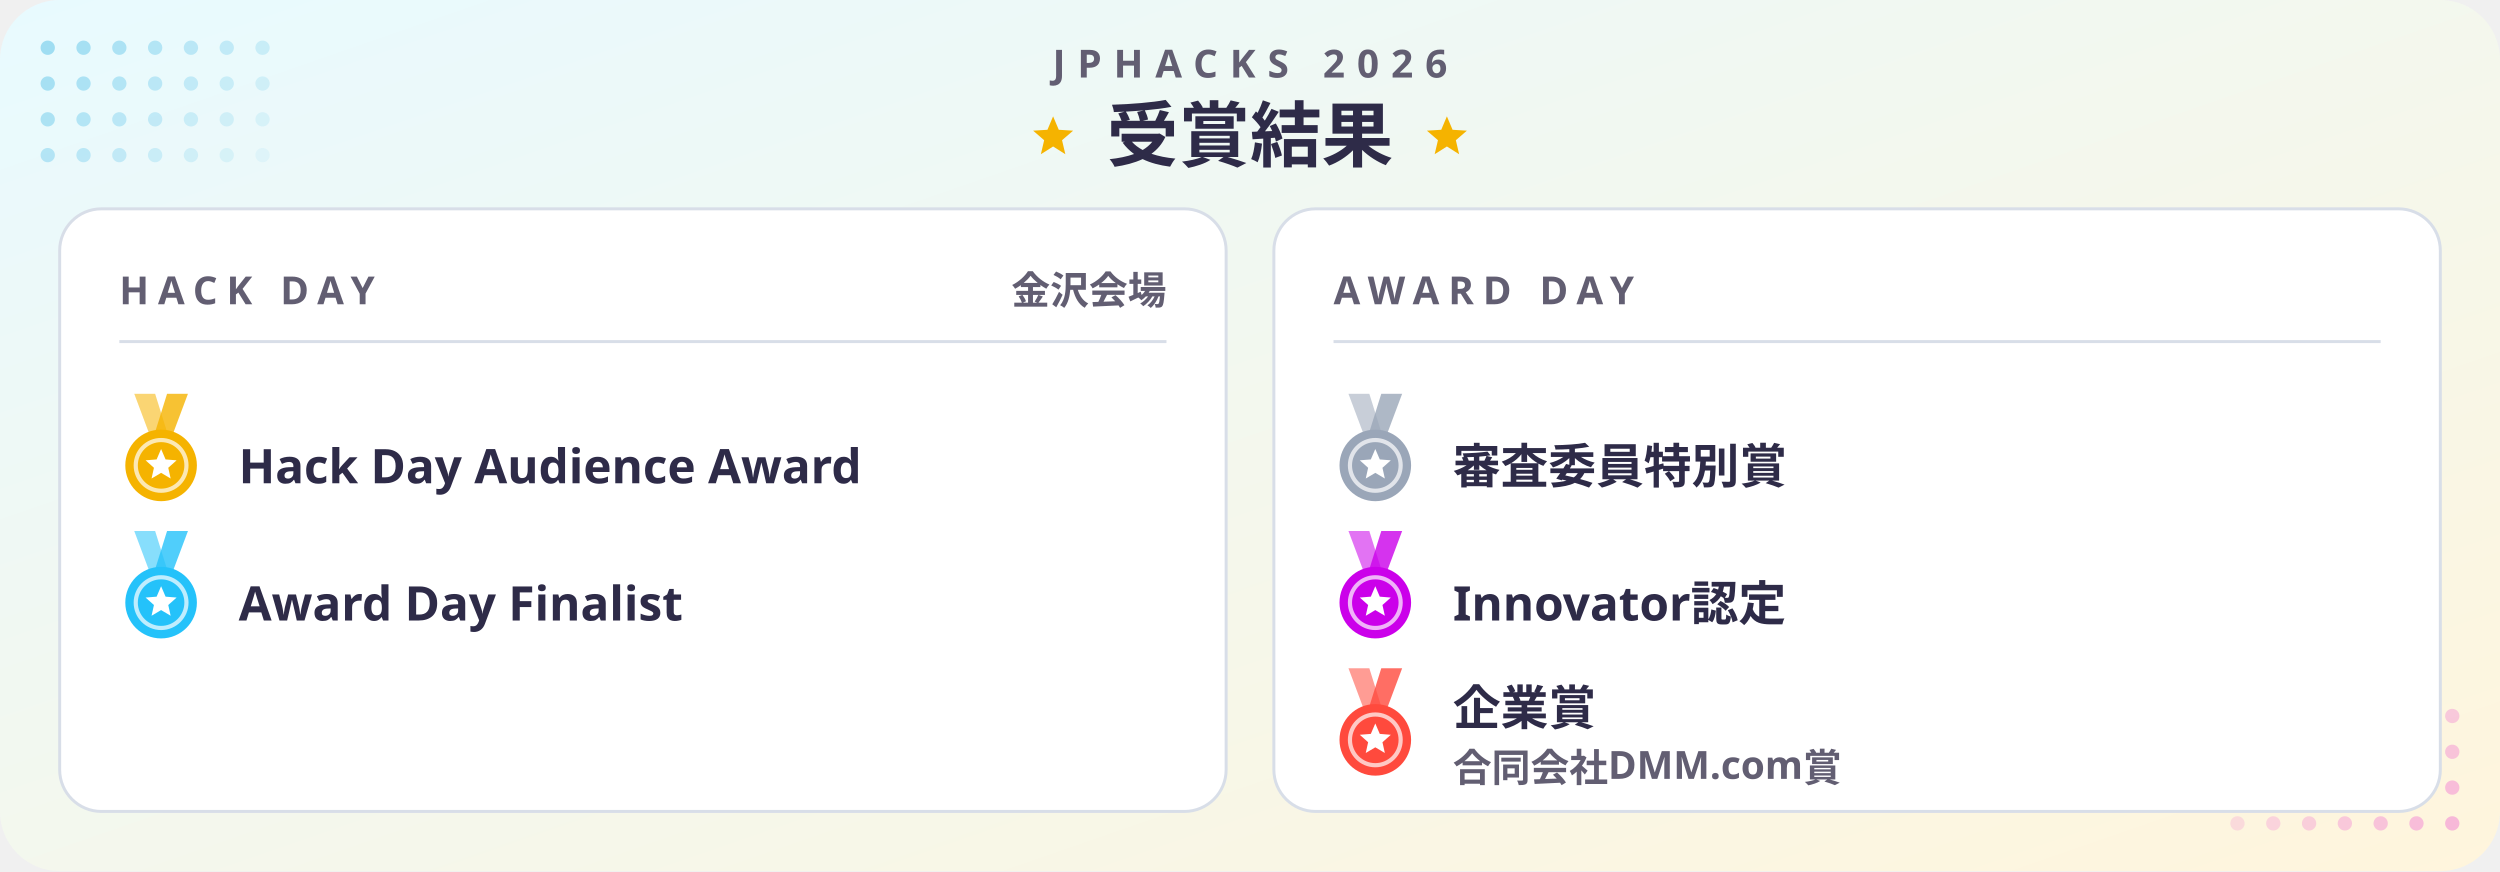
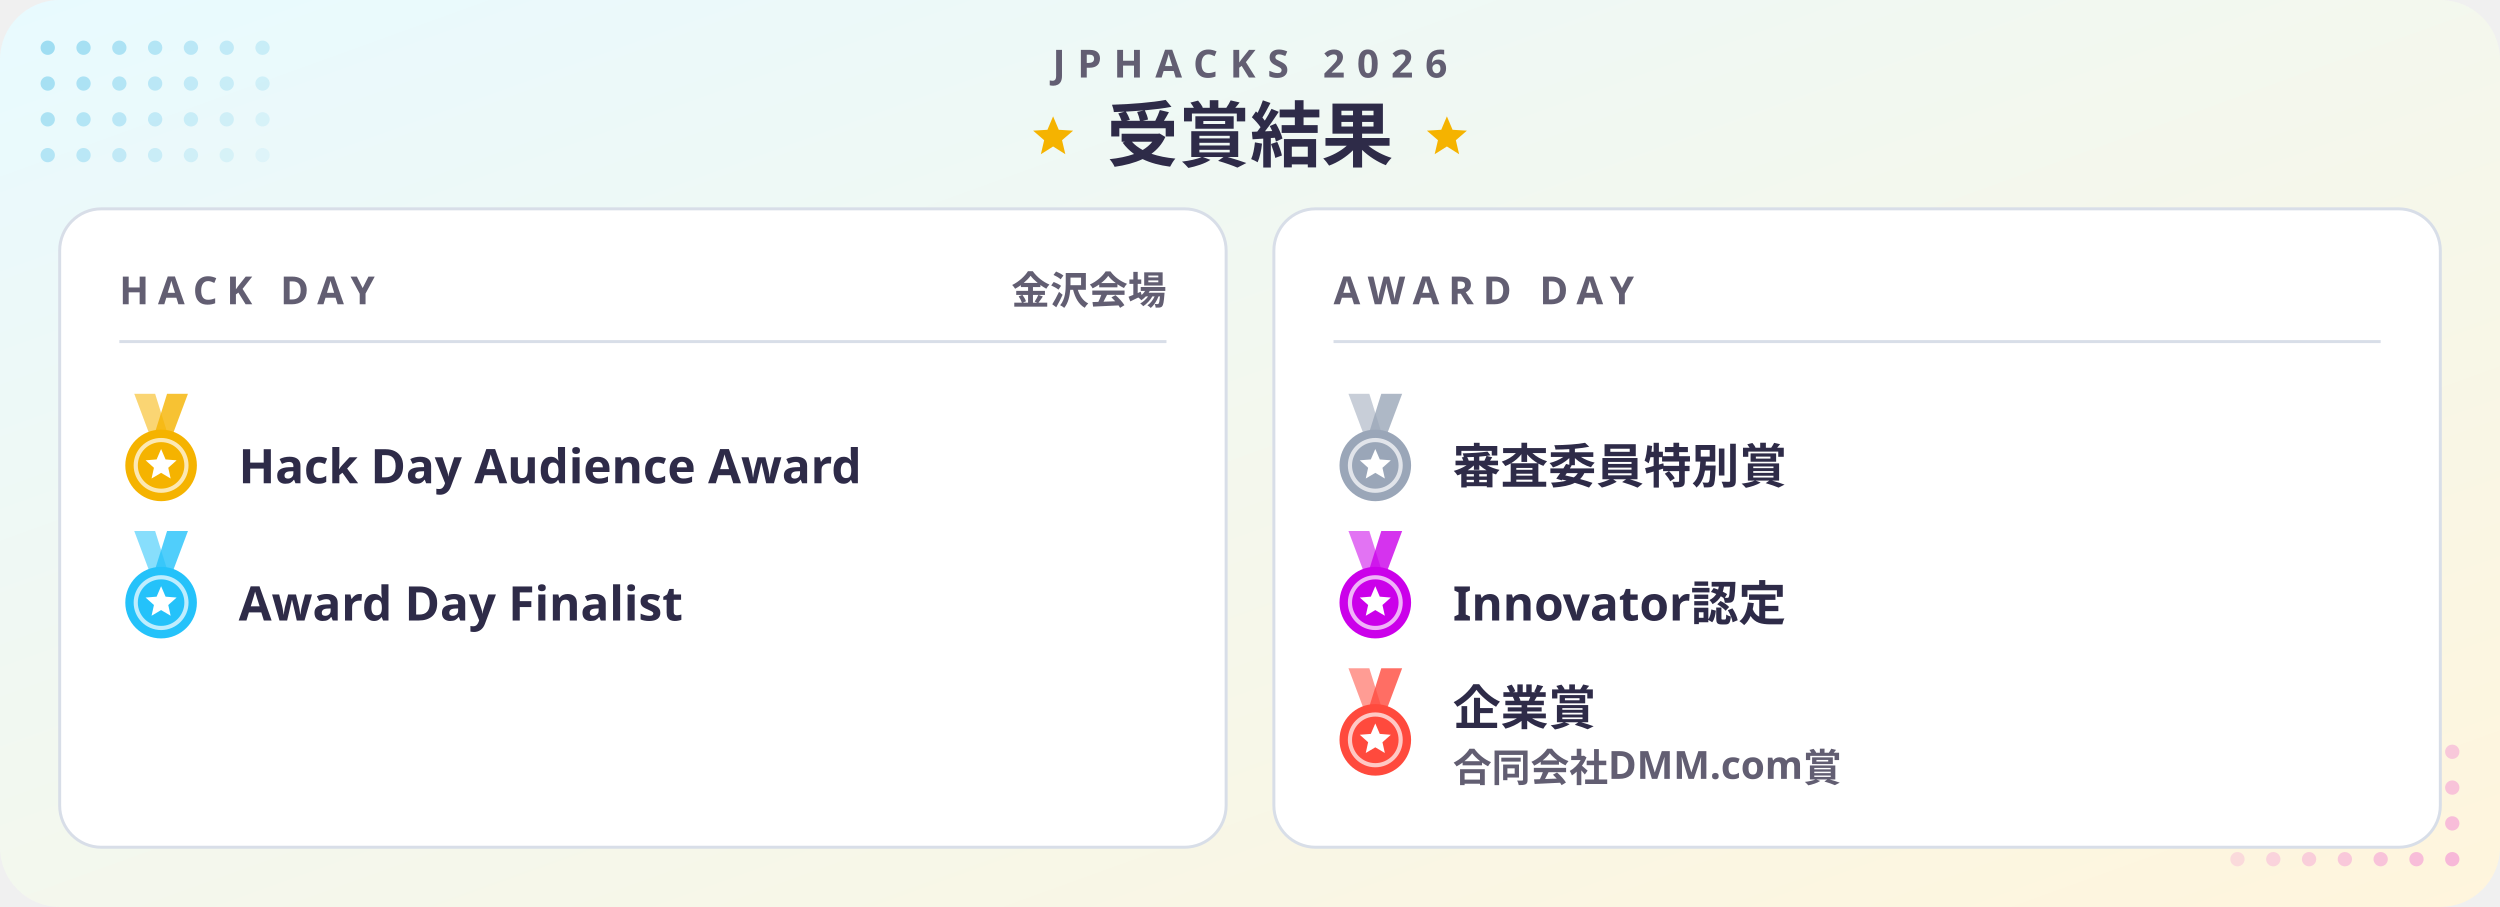
- <svg xmlns="http://www.w3.org/2000/svg" viewBox="0 0 838 292" width="838" height="292" role="img">
+ <svg xmlns="http://www.w3.org/2000/svg" viewBox="0 0 838 304" width="838" height="304" role="img">
  <defs>
    <filter id="glow" x="-30%" y="-30%" width="160%" height="160%">
      <feGaussianBlur stdDeviation="1.6" result="b" />
      <feMerge>
        <feMergeNode in="b" />
        <feMergeNode in="SourceGraphic" />
      </feMerge>
    </filter>
    <linearGradient id="brand" x1="0" y1="0" x2="1" y2="0">
      <stop offset="0" stop-color="#C03BFF" />
      <stop offset=".55" stop-color="#6F86FF" />
      <stop offset="1" stop-color="#22C4FA" />
    </linearGradient>
    <linearGradient id="bg" x1="0" y1="0" x2="1" y2="1">
      <stop offset="0" stop-color="#E8FAFF" />
      <stop offset="1" stop-color="#FFF5DC" />
    </linearGradient>
    <style>
.jp{font-family:'Hiragino Sans','Hiragino Kaku Gothic ProN','Yu Gothic UI','Yu Gothic','Meiryo','Noto Sans JP','Noto Sans CJK JP',sans-serif}
.disp{font-family:Impact,Haettenschweiler,'Anton','Arial Narrow Bold','Arial Black',sans-serif}
.gh{font-family:-apple-system,BlinkMacSystemFont,'Segoe UI','Noto Sans',Helvetica,Arial,sans-serif}
.rnd{font-family:RcRounded,'Hiragino Maru Gothic ProN','Yu Gothic UI','Noto Sans JP',sans-serif}
.hand{font-family:RcHand,'Hiragino Maru Gothic ProN','Yu Gothic UI','Noto Sans JP',sans-serif}
.mono{font-family:ui-monospace,SFMono-Regular,'Cascadia Mono',Consolas,'Liberation Mono',monospace}

@keyframes bob{0%,100%{transform:translateY(0)}50%{transform:translateY(-5px)}}
@keyframes blink{0%,90%,100%{transform:scaleY(1)}94%{transform:scaleY(.12)}}
@keyframes flow{to{stroke-dashoffset:-28}}
@keyframes pulse{0%,100%{opacity:.55}50%{opacity:1}}
.bob{animation:bob 2.6s ease-in-out infinite}
.eyes{transform-box:fill-box;transform-origin:center;animation:blink 4.8s infinite}
.flow{stroke-dasharray:6 8;animation:flow 1.1s linear infinite}
.pulse{animation:pulse 2.4s ease-in-out infinite}
@media (prefers-reduced-motion:reduce){.bob,.eyes,.flow,.pulse{animation:none}}
</style>
  </defs>
-   <rect width="838" height="292" rx="20" fill="url(#bg)" />
+   <rect width="838" height="304" rx="20" fill="url(#bg)" />
  <clipPath id="card">
-     <rect width="838" height="292" rx="20" />
+     <rect width="838" height="304" rx="20" />
  </clipPath>
  <g clip-path="url(#card)">
    <circle cx="16" cy="16" r="2.4" fill="#9FDDF2" opacity="1.00" />
    <circle cx="28" cy="16" r="2.4" fill="#9FDDF2" opacity="0.91" />
    <circle cx="40" cy="16" r="2.4" fill="#9FDDF2" opacity="0.82" />
    <circle cx="52" cy="16" r="2.4" fill="#9FDDF2" opacity="0.73" />
    <circle cx="64" cy="16" r="2.4" fill="#9FDDF2" opacity="0.64" />
    <circle cx="76" cy="16" r="2.4" fill="#9FDDF2" opacity="0.55" />
    <circle cx="88" cy="16" r="2.4" fill="#9FDDF2" opacity="0.45" />
    <circle cx="16" cy="28" r="2.4" fill="#9FDDF2" opacity="0.91" />
    <circle cx="28" cy="28" r="2.4" fill="#9FDDF2" opacity="0.82" />
    <circle cx="40" cy="28" r="2.4" fill="#9FDDF2" opacity="0.73" />
    <circle cx="52" cy="28" r="2.4" fill="#9FDDF2" opacity="0.64" />
    <circle cx="64" cy="28" r="2.4" fill="#9FDDF2" opacity="0.55" />
    <circle cx="76" cy="28" r="2.4" fill="#9FDDF2" opacity="0.45" />
    <circle cx="88" cy="28" r="2.4" fill="#9FDDF2" opacity="0.36" />
    <circle cx="16" cy="40" r="2.4" fill="#9FDDF2" opacity="0.82" />
    <circle cx="28" cy="40" r="2.4" fill="#9FDDF2" opacity="0.73" />
    <circle cx="40" cy="40" r="2.4" fill="#9FDDF2" opacity="0.64" />
    <circle cx="52" cy="40" r="2.4" fill="#9FDDF2" opacity="0.55" />
    <circle cx="64" cy="40" r="2.4" fill="#9FDDF2" opacity="0.45" />
    <circle cx="76" cy="40" r="2.4" fill="#9FDDF2" opacity="0.36" />
    <circle cx="88" cy="40" r="2.4" fill="#9FDDF2" opacity="0.27" />
    <circle cx="16" cy="52" r="2.4" fill="#9FDDF2" opacity="0.73" />
    <circle cx="28" cy="52" r="2.4" fill="#9FDDF2" opacity="0.64" />
    <circle cx="40" cy="52" r="2.4" fill="#9FDDF2" opacity="0.55" />
    <circle cx="52" cy="52" r="2.4" fill="#9FDDF2" opacity="0.45" />
    <circle cx="64" cy="52" r="2.4" fill="#9FDDF2" opacity="0.36" />
    <circle cx="76" cy="52" r="2.4" fill="#9FDDF2" opacity="0.27" />
    <circle cx="88" cy="52" r="2.4" fill="#9FDDF2" opacity="0.18" />
-     <g transform="translate(838 292) scale(-1 -1)">
+     <g transform="translate(838 304) scale(-1 -1)">
      <circle cx="16" cy="16" r="2.4" fill="#F7B8D8" opacity="1.00" />
      <circle cx="28" cy="16" r="2.4" fill="#F7B8D8" opacity="0.91" />
      <circle cx="40" cy="16" r="2.4" fill="#F7B8D8" opacity="0.82" />
      <circle cx="52" cy="16" r="2.4" fill="#F7B8D8" opacity="0.73" />
      <circle cx="64" cy="16" r="2.4" fill="#F7B8D8" opacity="0.64" />
      <circle cx="76" cy="16" r="2.4" fill="#F7B8D8" opacity="0.55" />
      <circle cx="88" cy="16" r="2.4" fill="#F7B8D8" opacity="0.45" />
      <circle cx="16" cy="28" r="2.4" fill="#F7B8D8" opacity="0.91" />
      <circle cx="28" cy="28" r="2.4" fill="#F7B8D8" opacity="0.82" />
      <circle cx="40" cy="28" r="2.4" fill="#F7B8D8" opacity="0.73" />
      <circle cx="52" cy="28" r="2.4" fill="#F7B8D8" opacity="0.64" />
      <circle cx="64" cy="28" r="2.4" fill="#F7B8D8" opacity="0.55" />
      <circle cx="76" cy="28" r="2.4" fill="#F7B8D8" opacity="0.45" />
      <circle cx="88" cy="28" r="2.4" fill="#F7B8D8" opacity="0.36" />
      <circle cx="16" cy="40" r="2.4" fill="#F7B8D8" opacity="0.82" />
      <circle cx="28" cy="40" r="2.4" fill="#F7B8D8" opacity="0.73" />
      <circle cx="40" cy="40" r="2.4" fill="#F7B8D8" opacity="0.64" />
      <circle cx="52" cy="40" r="2.4" fill="#F7B8D8" opacity="0.55" />
      <circle cx="64" cy="40" r="2.4" fill="#F7B8D8" opacity="0.45" />
      <circle cx="76" cy="40" r="2.4" fill="#F7B8D8" opacity="0.36" />
      <circle cx="88" cy="40" r="2.4" fill="#F7B8D8" opacity="0.27" />
      <circle cx="16" cy="52" r="2.4" fill="#F7B8D8" opacity="0.73" />
      <circle cx="28" cy="52" r="2.4" fill="#F7B8D8" opacity="0.64" />
      <circle cx="40" cy="52" r="2.4" fill="#F7B8D8" opacity="0.55" />
      <circle cx="52" cy="52" r="2.4" fill="#F7B8D8" opacity="0.45" />
      <circle cx="64" cy="52" r="2.4" fill="#F7B8D8" opacity="0.36" />
      <circle cx="76" cy="52" r="2.4" fill="#F7B8D8" opacity="0.27" />
      <circle cx="88" cy="52" r="2.4" fill="#F7B8D8" opacity="0.18" />
    </g>
  </g>
  <text x="419.0" y="26" class="gh" font-size="13" font-weight="700" fill="#625E72" text-anchor="middle" letter-spacing="4">JPHACKS 2026</text>
  <text x="419.0" y="54" class="gh" font-size="24" font-weight="700" fill="#2E2B48" text-anchor="middle">受賞結果</text>
  <polygon points="353.0,39.0 354.9,43.5 359.7,43.8 356.0,47.0 357.1,51.7 353.0,49.1 348.9,51.7 350.0,47.0 346.3,43.8 351.1,43.5" fill="#F5B300" opacity="1.0" />
  <polygon points="485.0,39.0 486.9,43.5 491.7,43.8 488.0,47.0 489.1,51.7 485.0,49.1 480.9,51.7 482.0,47.0 478.3,43.8 483.1,43.5" fill="#F5B300" opacity="1.0" />
-   <rect x="20.0" y="70" width="391.0" height="202" rx="14" fill="#FFFFFF" stroke="#D8DEE8" />
+   <rect x="20.0" y="70" width="391.0" height="214" rx="14" fill="#FFFFFF" stroke="#D8DEE8" />
  <text x="40.0" y="102" class="gh" font-size="13" font-weight="700" fill="#625E72" text-anchor="start" letter-spacing="3">HACK DAY</text>
  <text x="391.0" y="102" class="gh" font-size="13" font-weight="600" fill="#625E72" text-anchor="end">金沢会場</text>
  <rect x="40.0" y="114" width="351.0" height="1" fill="#D8DEE8" />
  <path d="M45.0 132L51.0 148L57.0 148L52.0 132Z" fill="#F5B300" opacity=".55" />
  <path d="M63.0 132L57.0 148L51.0 148L56.0 132Z" fill="#F5B300" opacity=".8" />
  <circle cx="54.0" cy="156" r="12" fill="#F5B300" />
  <circle cx="54.0" cy="156" r="8.5" fill="none" stroke="#FFFFFF" stroke-width="1.4" opacity=".7" />
  <polygon points="54.0,150.5 55.5,154.0 59.2,154.3 56.4,156.8 57.2,160.4 54.0,158.5 50.8,160.4 51.6,156.8 48.8,154.3 52.5,154.0" fill="#FFFFFF" opacity="1.0" />
  <text x="80.0" y="162" class="gh" font-size="16" font-weight="700" fill="#2E2B48" text-anchor="start">Hack Day Audience Award</text>
  <path d="M45.0 178L51.0 194L57.0 194L52.0 178Z" fill="#24C2FA" opacity=".55" />
  <path d="M63.0 178L57.0 194L51.0 194L56.0 178Z" fill="#24C2FA" opacity=".8" />
  <circle cx="54.0" cy="202" r="12" fill="#24C2FA" />
  <circle cx="54.0" cy="202" r="8.5" fill="none" stroke="#FFFFFF" stroke-width="1.4" opacity=".7" />
  <polygon points="54.0,196.5 55.5,200.0 59.2,200.3 56.4,202.8 57.2,206.4 54.0,204.5 50.8,206.4 51.6,202.8 48.8,200.3 52.5,200.0" fill="#FFFFFF" opacity="1.0" />
  <text x="80.0" y="208" class="gh" font-size="16" font-weight="700" fill="#2E2B48" text-anchor="start">Award Day Finalist</text>
-   <rect x="427.0" y="70" width="391.0" height="202" rx="14" fill="#FFFFFF" stroke="#D8DEE8" />
+   <rect x="427.0" y="70" width="391.0" height="214" rx="14" fill="#FFFFFF" stroke="#D8DEE8" />
  <text x="447.0" y="102" class="gh" font-size="13" font-weight="700" fill="#625E72" text-anchor="start" letter-spacing="3">AWARD DAY</text>
  <rect x="447.0" y="114" width="351.0" height="1" fill="#D8DEE8" />
  <path d="M452.0 132L458.0 148L464.0 148L459.0 132Z" fill="#9AA6B8" opacity=".55" />
  <path d="M470.0 132L464.0 148L458.0 148L463.0 132Z" fill="#9AA6B8" opacity=".8" />
  <circle cx="461.0" cy="156" r="12" fill="#9AA6B8" />
  <circle cx="461.0" cy="156" r="8.5" fill="none" stroke="#FFFFFF" stroke-width="1.4" opacity=".7" />
  <polygon points="461.0,150.5 462.5,154.0 466.2,154.3 463.4,156.8 464.2,160.4 461.0,158.5 457.8,160.4 458.6,156.8 455.8,154.3 459.5,154.0" fill="#FFFFFF" opacity="1.0" />
  <text x="487.0" y="162" class="gh" font-size="16" font-weight="700" fill="#2E2B48" text-anchor="start">審査委員特別賞</text>
  <path d="M452.0 178L458.0 194L464.0 194L459.0 178Z" fill="#CB00EA" opacity=".55" />
  <path d="M470.0 178L464.0 194L458.0 194L463.0 178Z" fill="#CB00EA" opacity=".8" />
  <circle cx="461.0" cy="202" r="12" fill="#CB00EA" />
  <circle cx="461.0" cy="202" r="8.5" fill="none" stroke="#FFFFFF" stroke-width="1.4" opacity=".7" />
  <polygon points="461.0,196.5 462.5,200.0 466.2,200.3 463.4,202.8 464.2,206.4 461.0,204.5 457.8,206.4 458.6,202.8 455.8,200.3 459.5,200.0" fill="#FFFFFF" opacity="1.0" />
  <text x="487.0" y="208" class="gh" font-size="16" font-weight="700" fill="#2E2B48" text-anchor="start">Innovator認定</text>
  <path d="M452.0 224L458.0 240L464.0 240L459.0 224Z" fill="#FF4A3D" opacity=".55" />
  <path d="M470.0 224L464.0 240L458.0 240L463.0 224Z" fill="#FF4A3D" opacity=".8" />
  <circle cx="461.0" cy="248" r="12" fill="#FF4A3D" />
  <circle cx="461.0" cy="248" r="8.5" fill="none" stroke="#FFFFFF" stroke-width="1.4" opacity=".7" />
  <polygon points="461.0,242.5 462.5,246.0 466.2,246.3 463.4,248.8 464.2,252.4 461.0,250.5 457.8,252.4 458.6,248.8 455.8,246.3 459.5,246.0" fill="#FFFFFF" opacity="1.0" />
  <text x="487.0" y="243" class="gh" font-size="16" font-weight="700" fill="#2E2B48" text-anchor="start">企業賞</text>
  <text x="487.0" y="262" class="gh" font-size="13" font-weight="600" fill="#625E72" text-anchor="start">合同会社DMM.com賞</text>
</svg>
